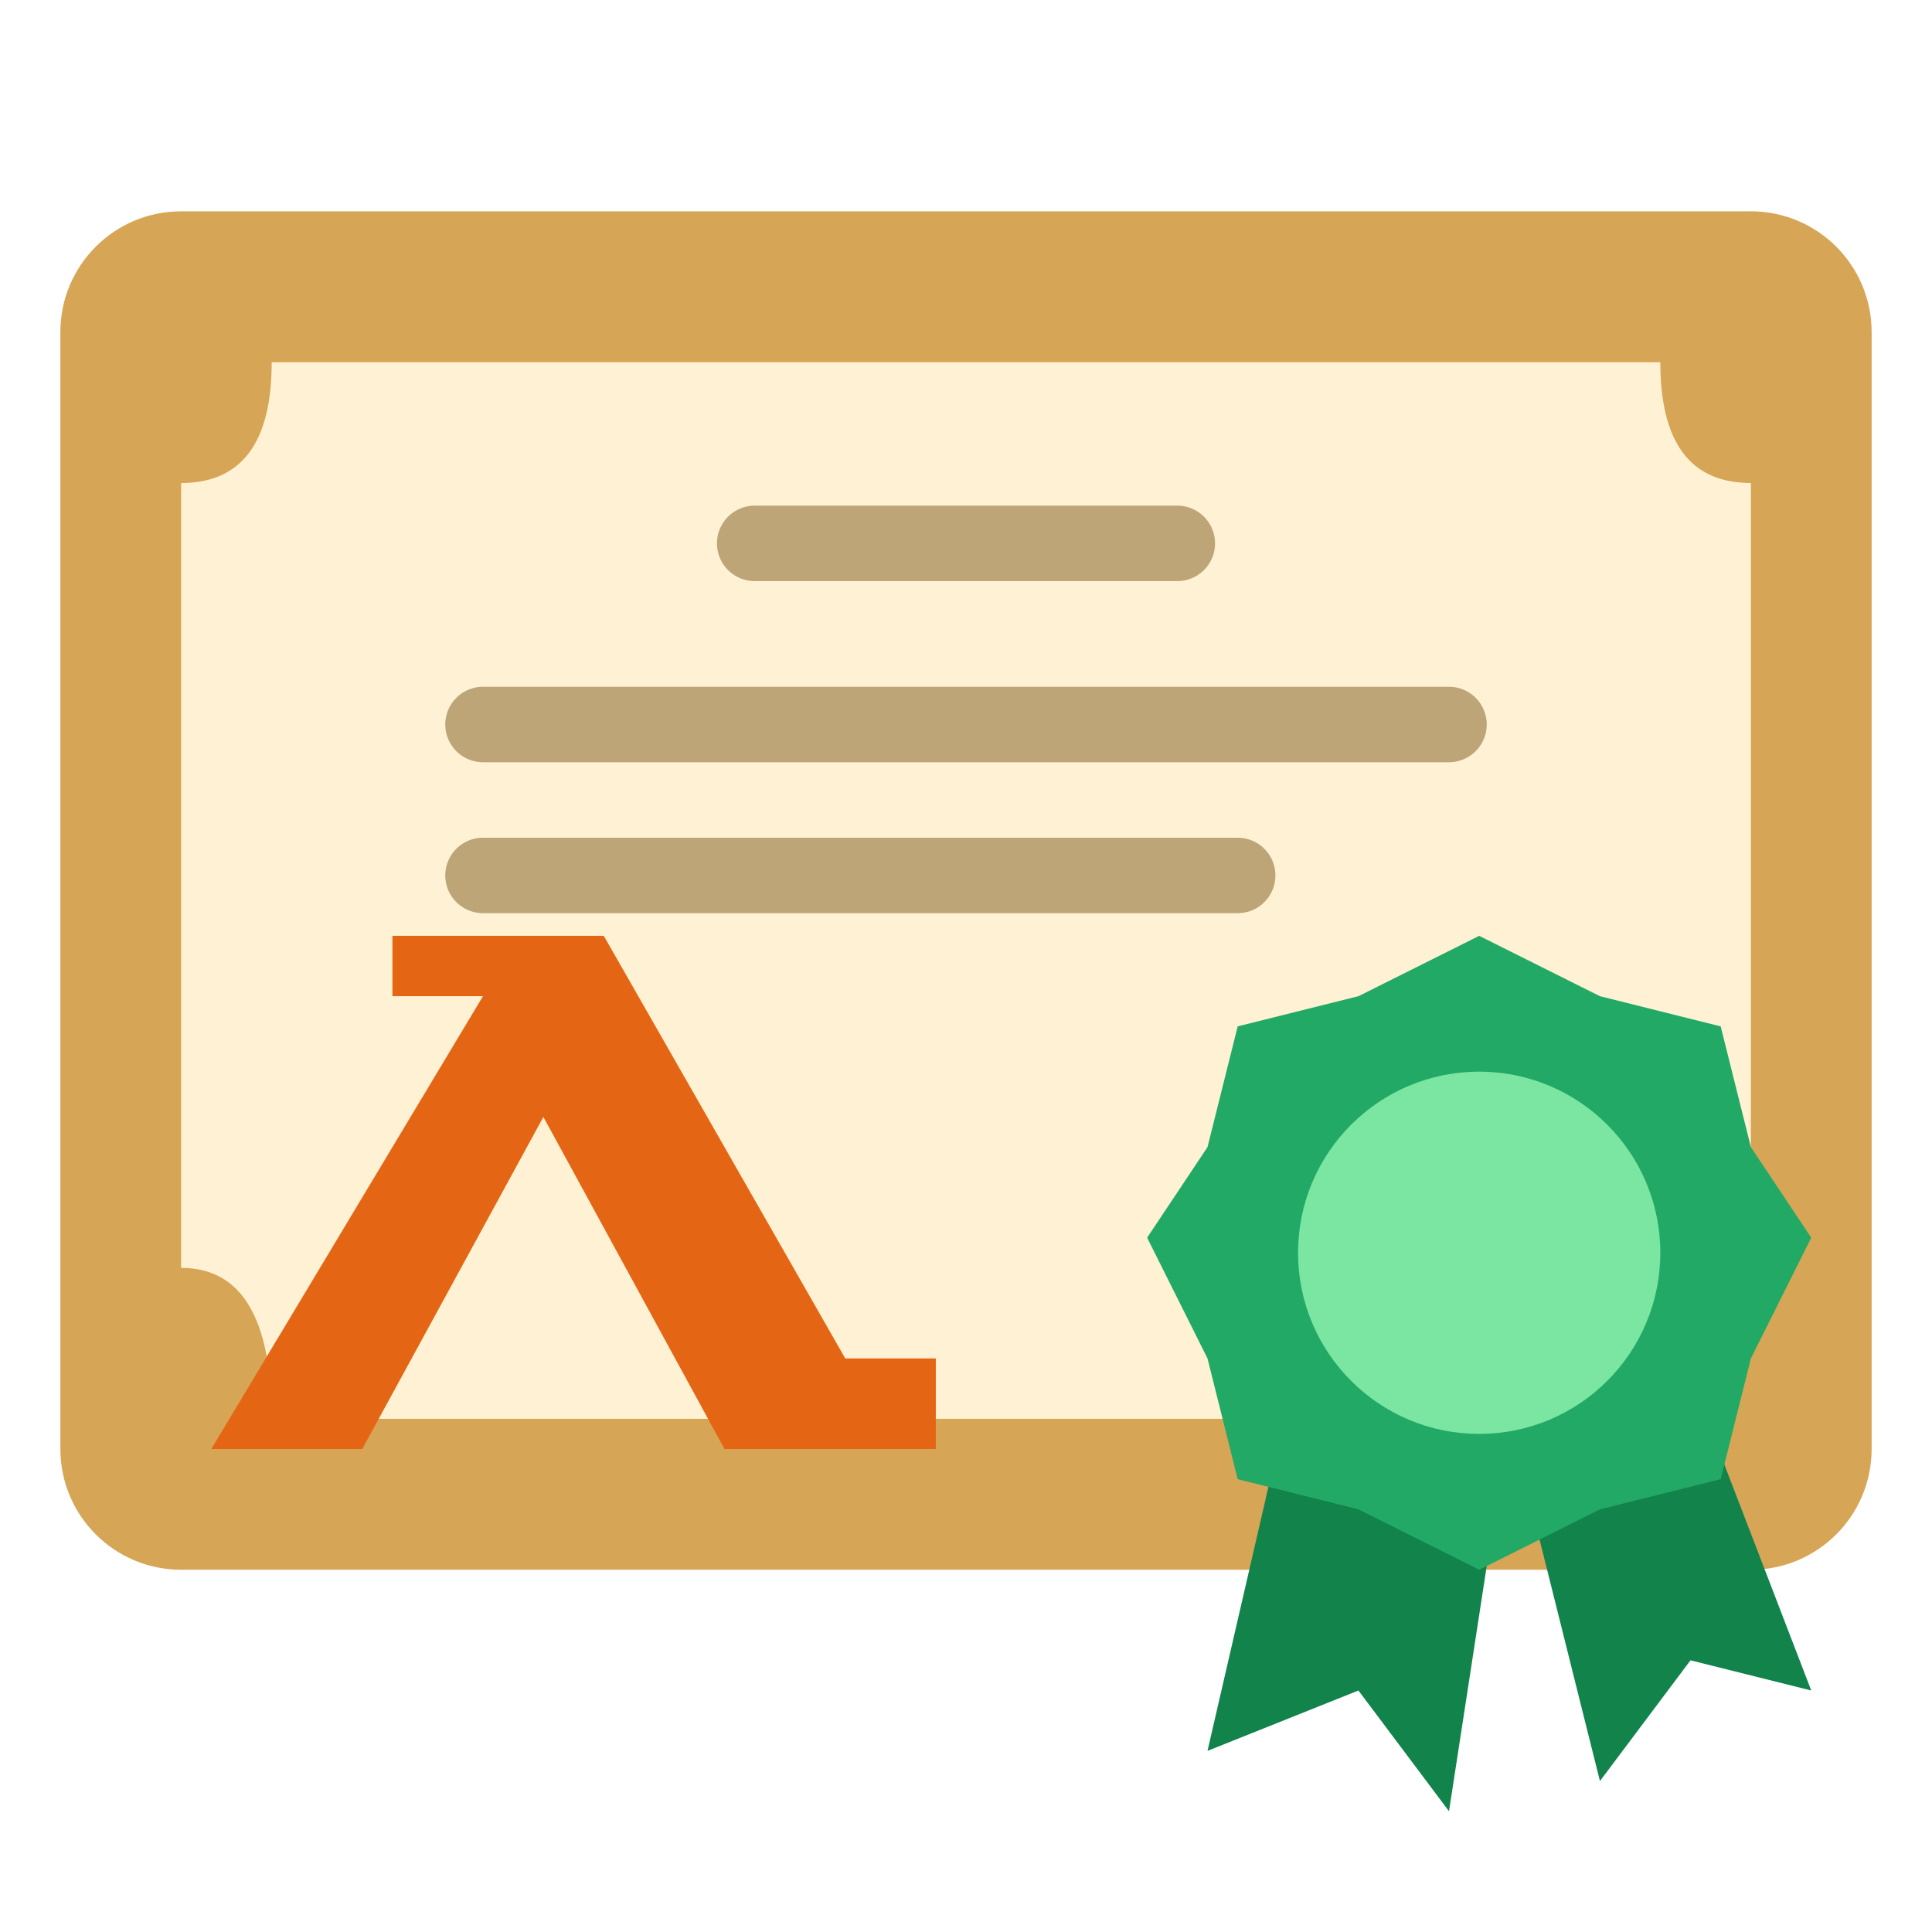
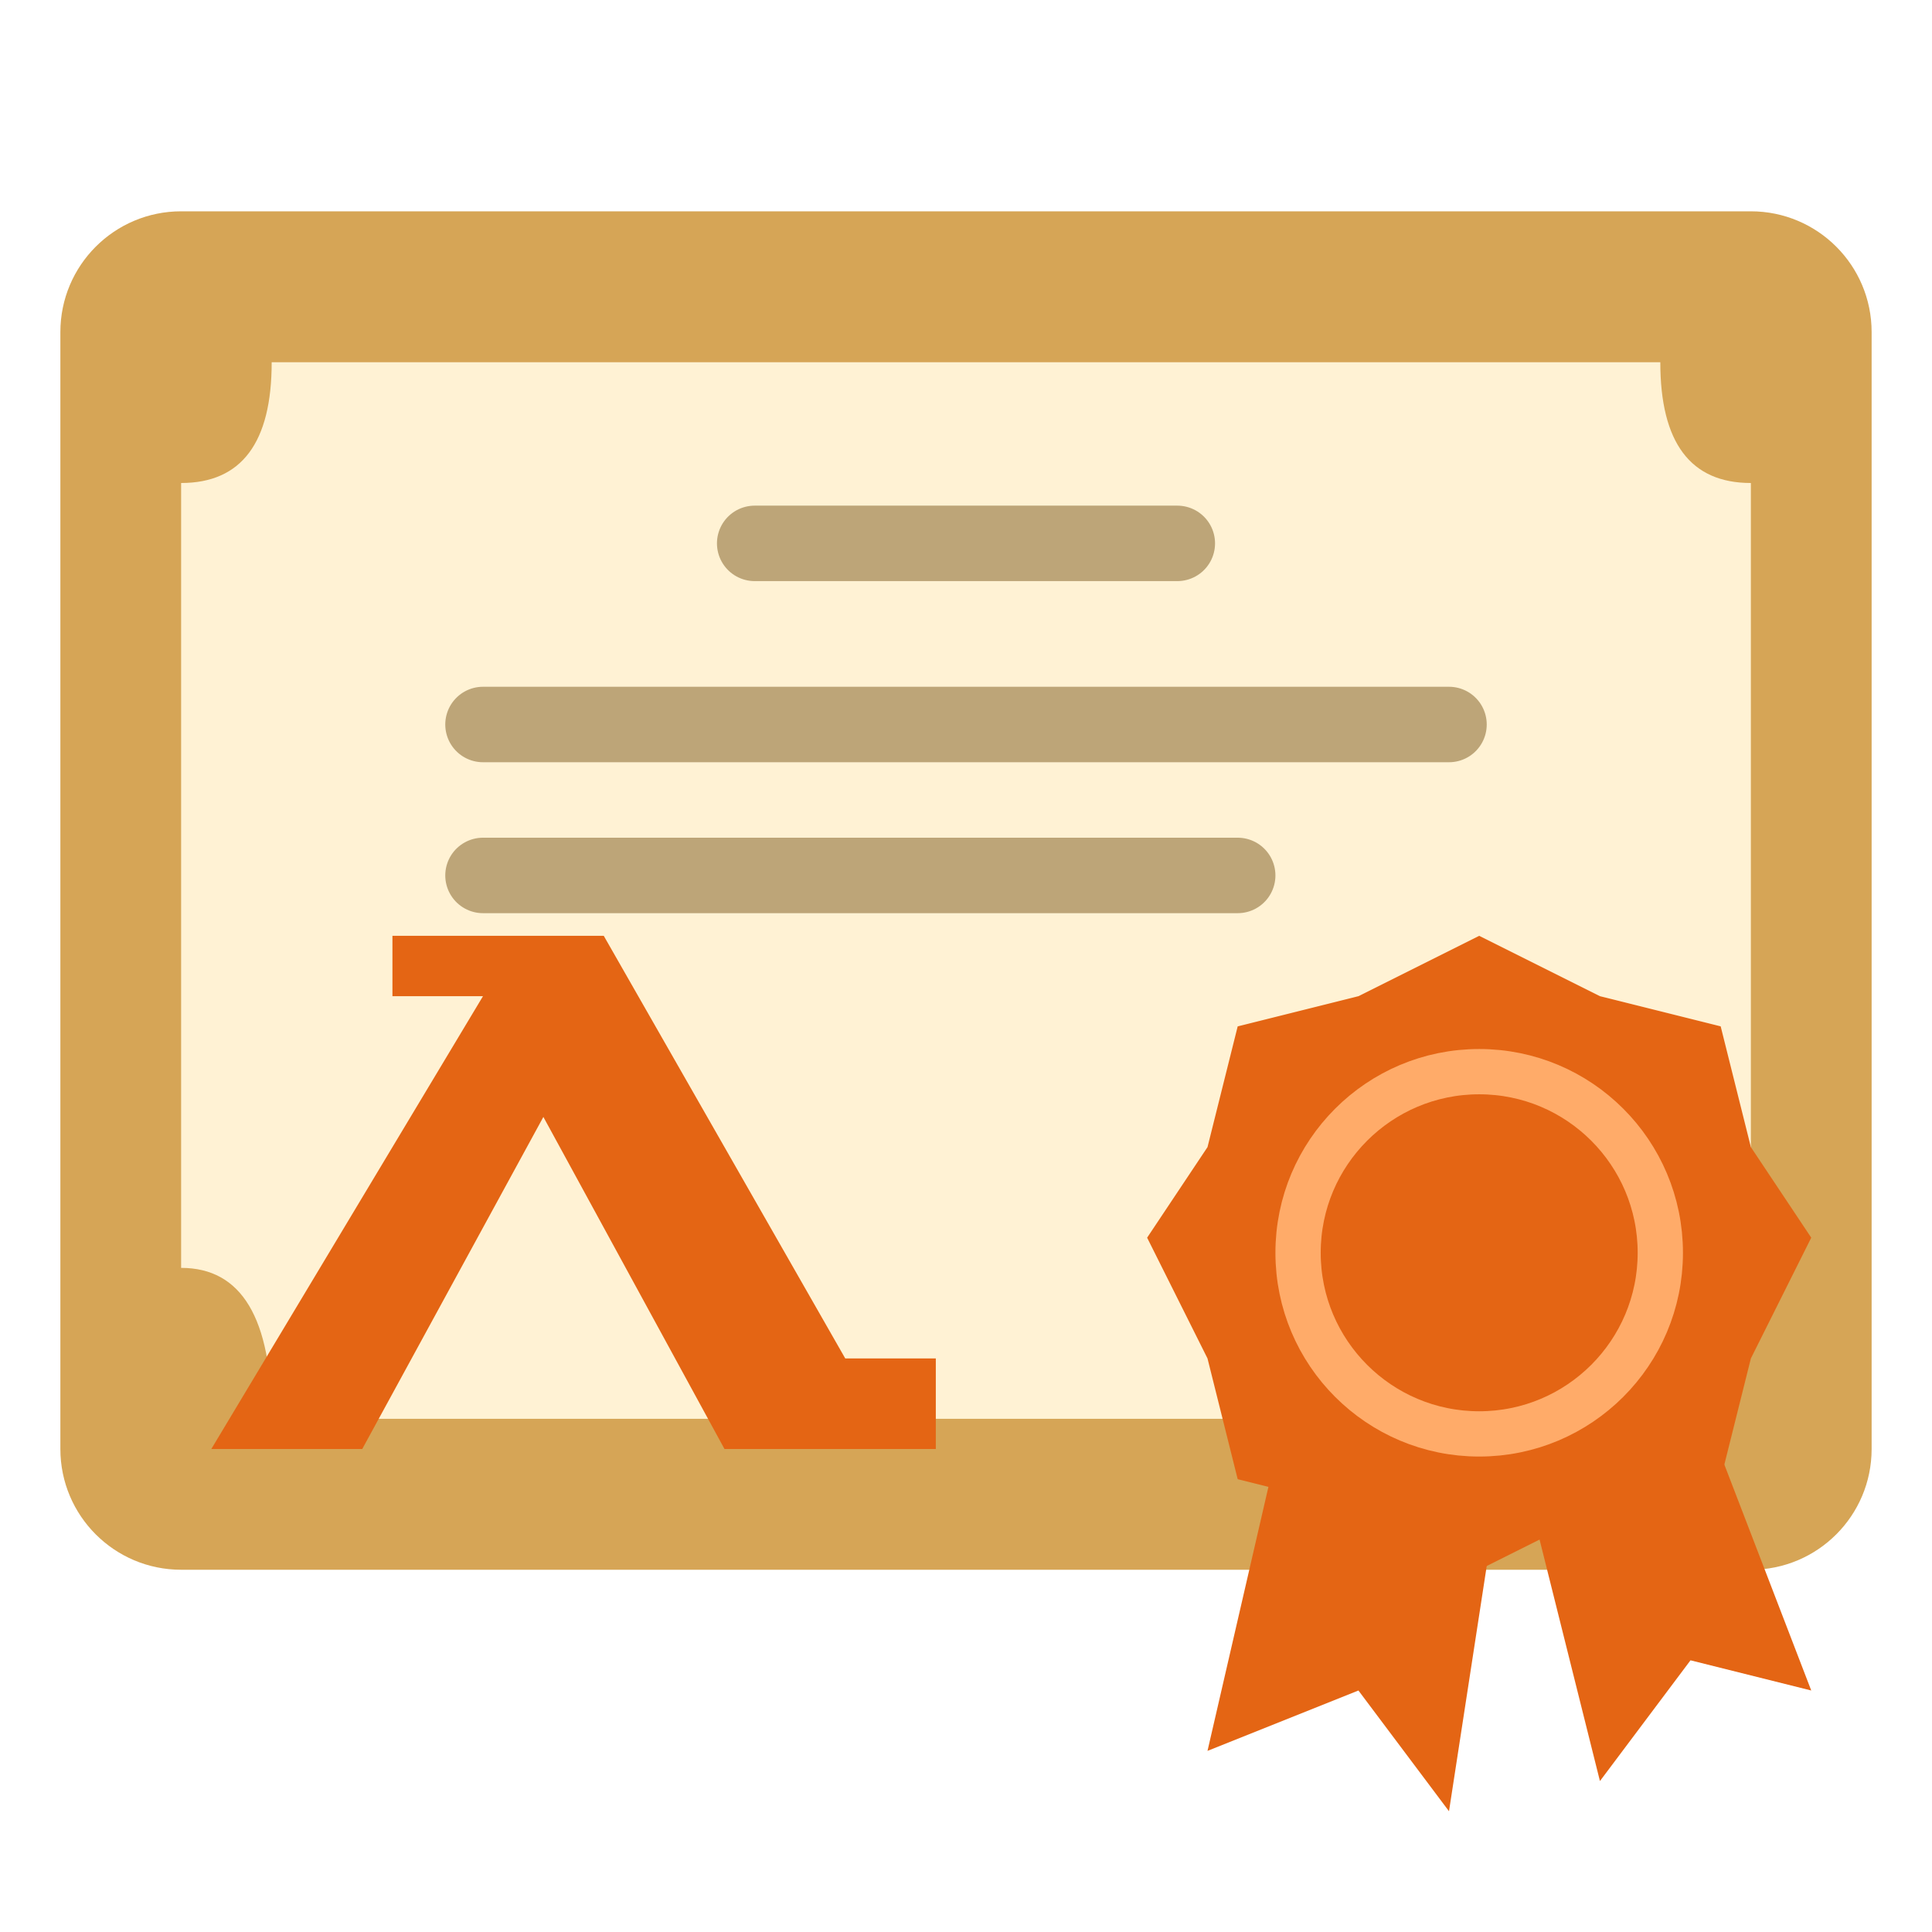
<svg xmlns="http://www.w3.org/2000/svg" viewBox="0 0 64 64">
  <rect x="2" y="7" width="60" height="45" rx="4" fill="#d6a556" />
  <path d="M9 12h46q0 4 3 4v26q-3 0-3 5H9q0-5-3-5V16q3 0 3-4Z" fill="#fff2d4" />
  <path d="M25 18h14m-23 6h32m-32 5h25" fill="none" stroke="#bda578" stroke-width="2.5" stroke-linecap="round" />
-   <path d="M13 31h7l8 14h3v3h-7l-6-11-6 11H7l9-15h-3Z" fill="#e46514" />
-   <path d="m43 45-3 13 5-2 3 4 2-13 3 12 3-4 4 1-5-13Z" fill="#11834b" />
-   <path d="m49 31 4 2 4 1 1 4 2 3-2 4-1 4-4 1-4 2-4-2-4-1-1-4-2-4 2-3 1-4 4-1Z" fill="#22a965" />
-   <circle cx="49" cy="41.5" r="6" fill="#7be5a2" />
+   <g fill="#e46514">
+     <path d="M13 31h7l8 14h3v3h-7l-6-11-6 11H7l9-15h-3Z" />
+     <path d="m43 45-3 13 5-2 3 4 2-13 3 12 3-4 4 1-5-13Z" />
+     <path d="m49 31 4 2 4 1 1 4 2 3-2 4-1 4-4 1-4 2-4-2-4-1-1-4-2-4 2-3 1-4 4-1Z" />
+     <circle stroke="#ffab69" stroke-width="1.5" cx="49" cy="41.5" r="6" />
+   </g>
</svg>
